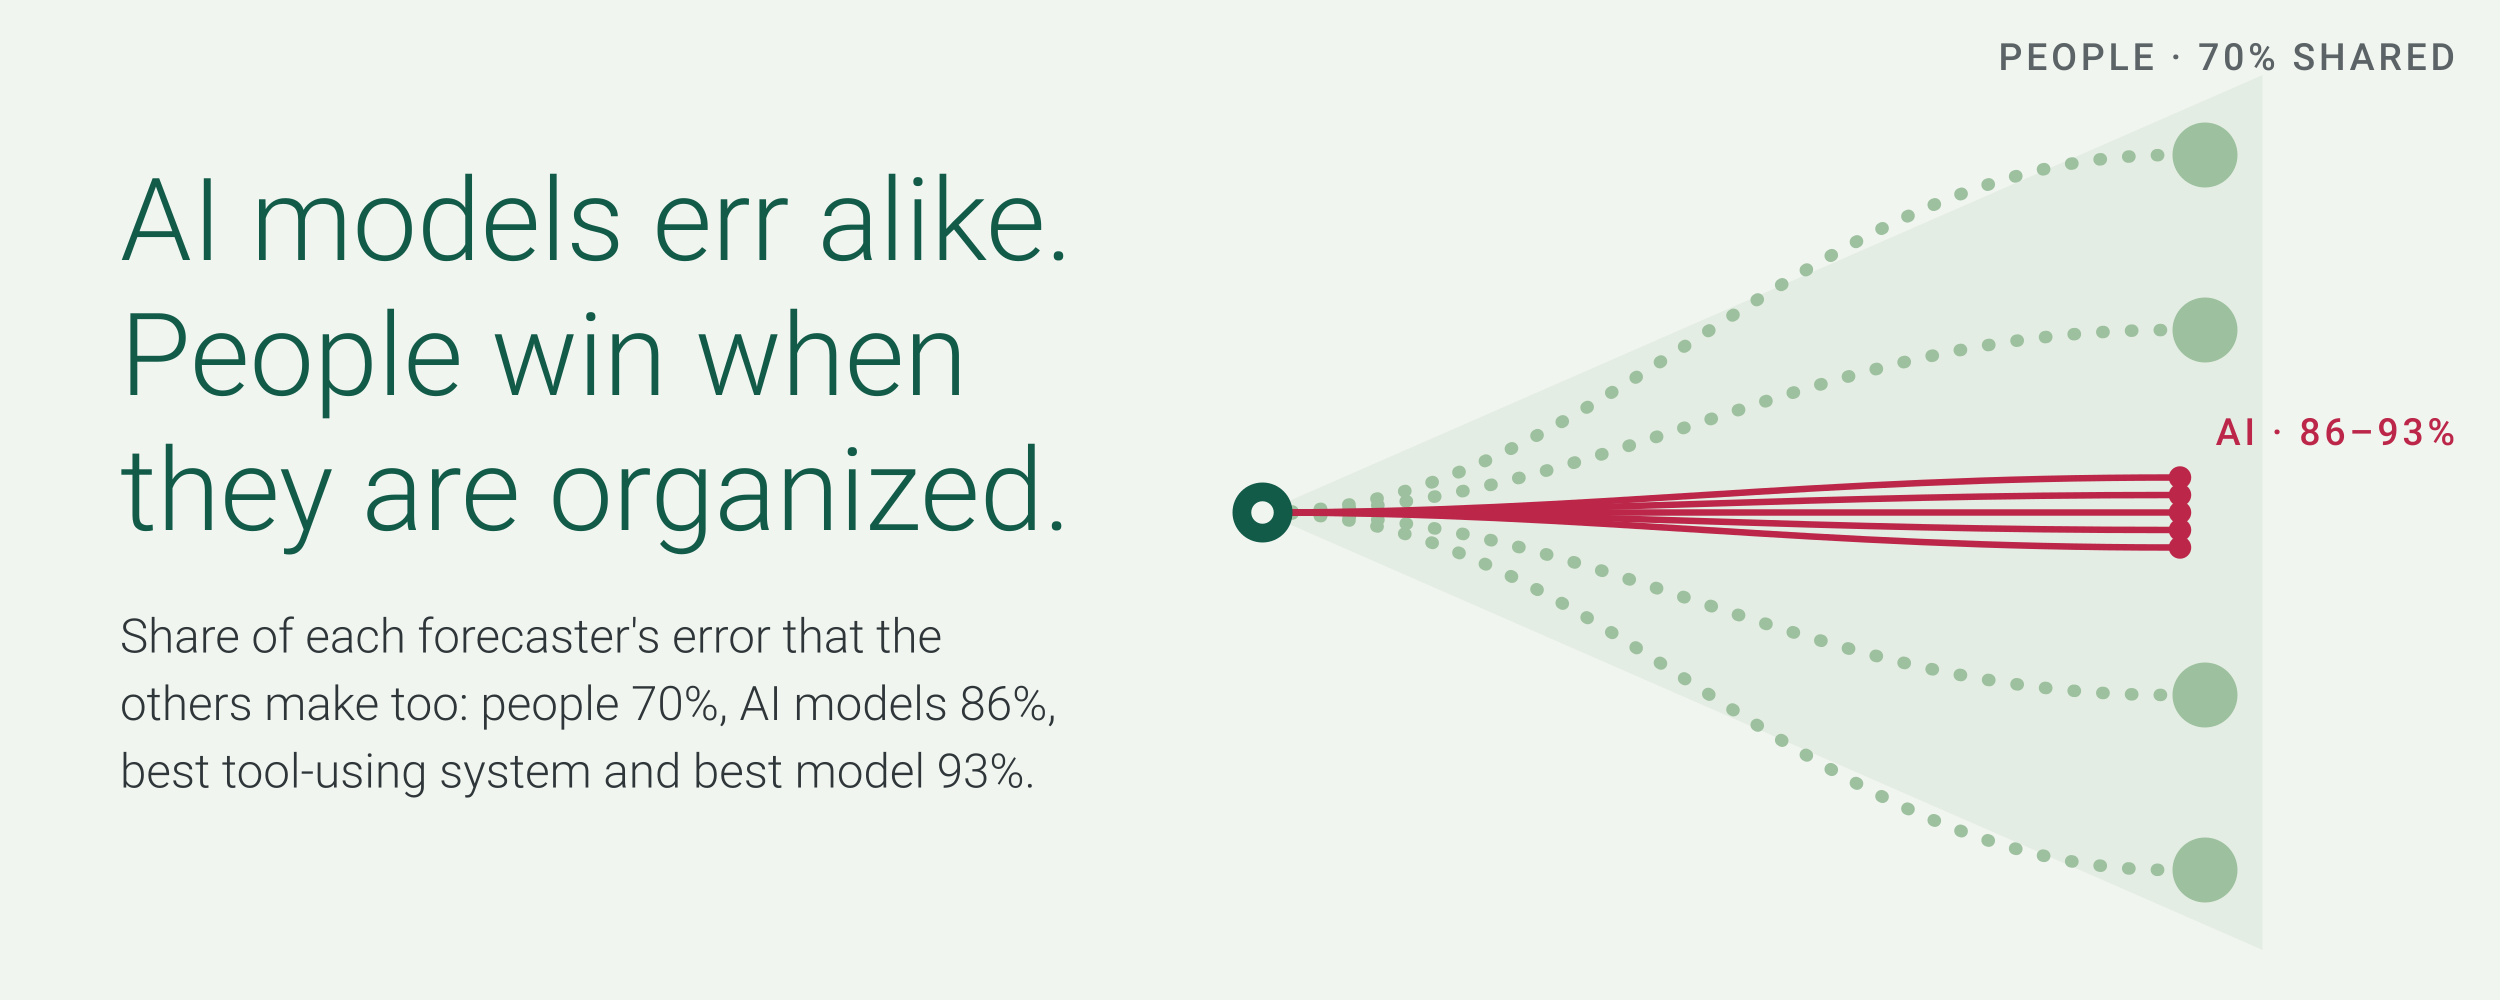
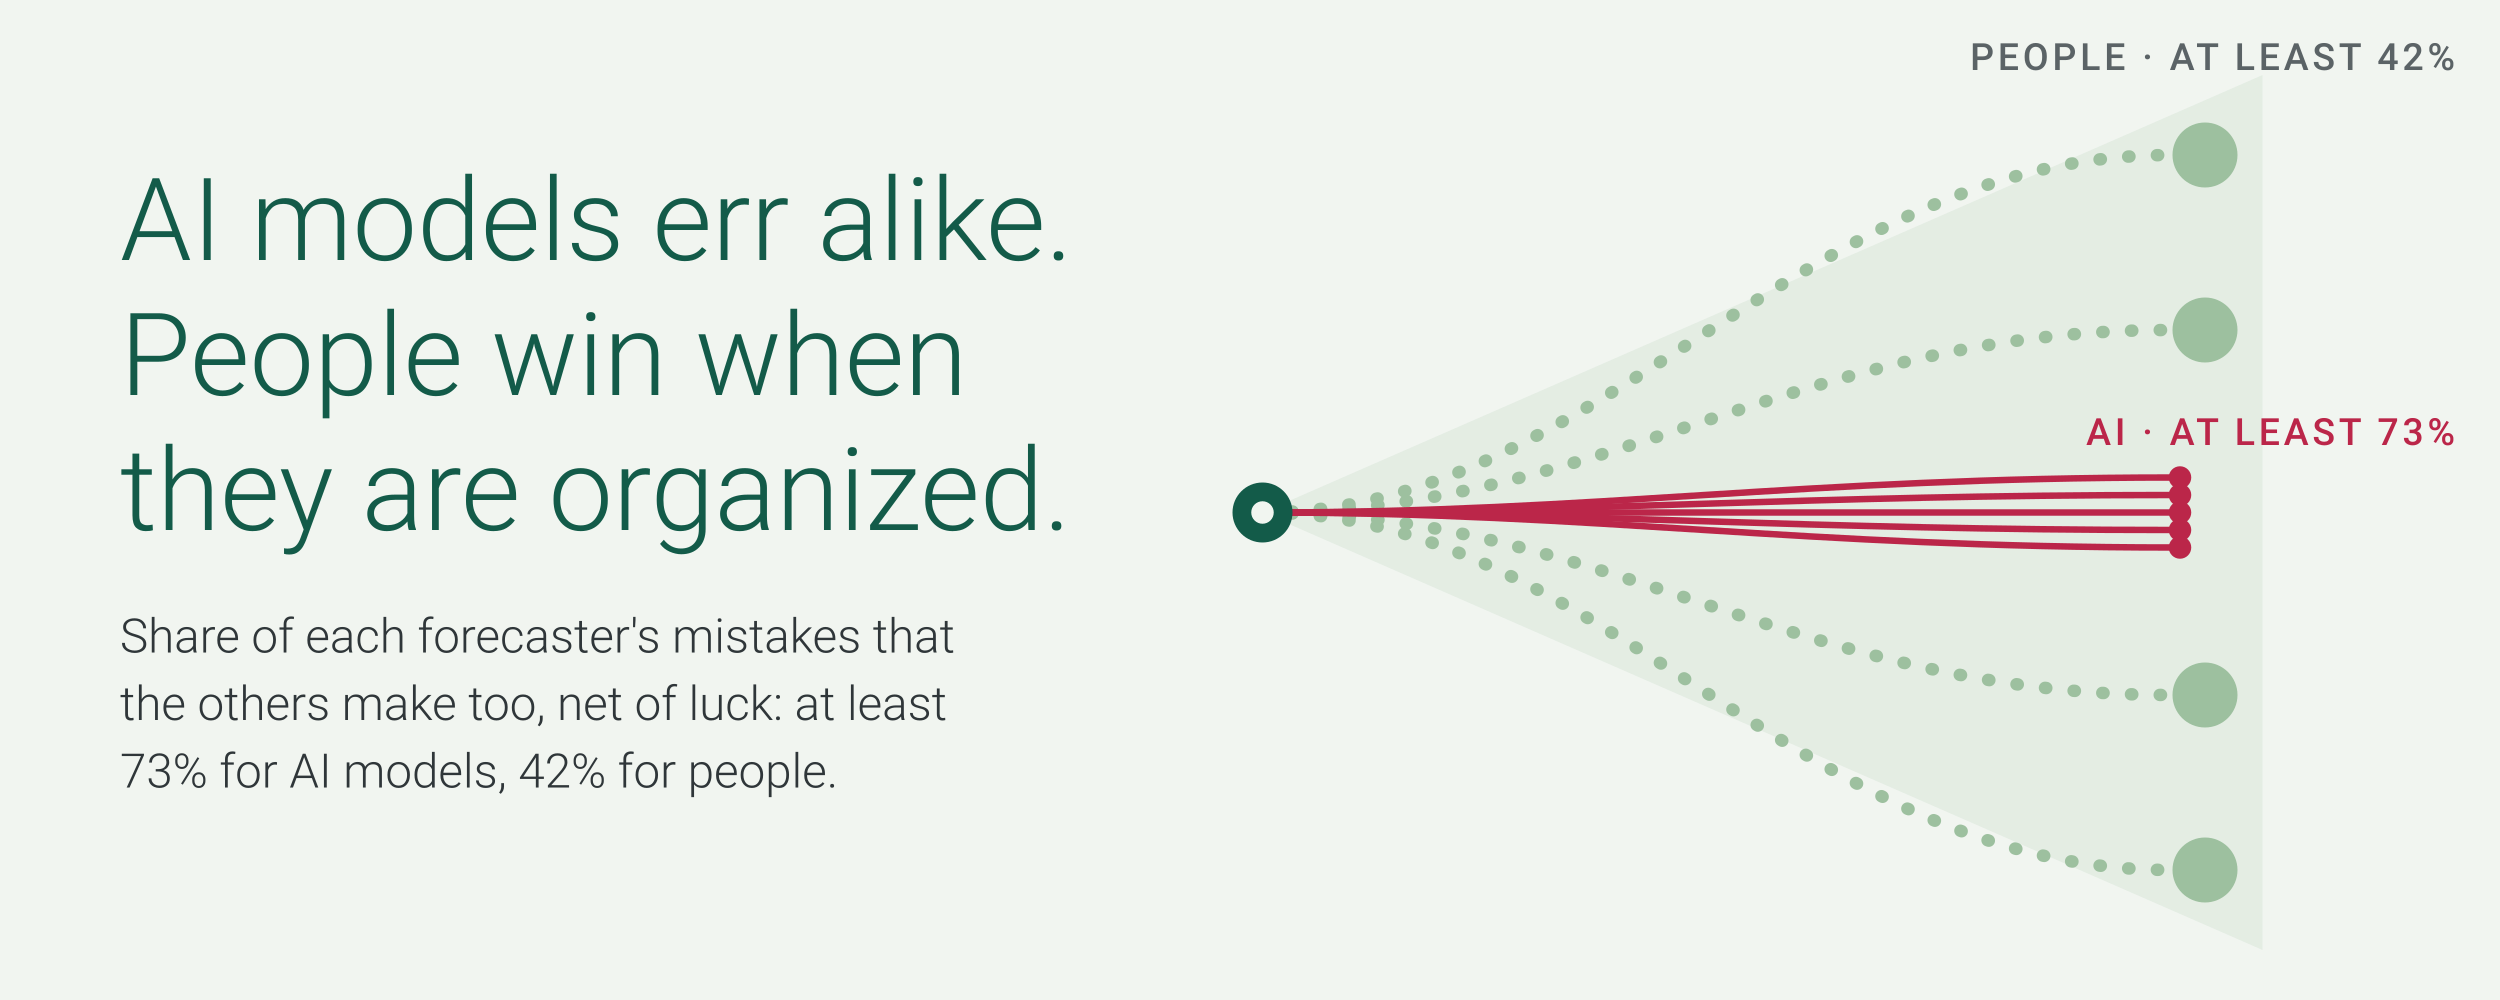
- <svg xmlns="http://www.w3.org/2000/svg" class="vis" viewBox="0 0 1000 400" role="img" aria-label="AI models err alike, people win when they are organized: members of the public share 70 percent of their forecast error, AI models 86 percent, and the best tool-using system shares 93 percent with the best plain model." font-family="Roboto, 'Segoe UI', 'Helvetica Neue', Arial, sans-serif">
+ <svg xmlns="http://www.w3.org/2000/svg" class="vis" viewBox="0 0 1000 400" role="img" aria-label="AI models err alike, people win when they are organized: net of luck, AI models share at least 73 percent of their forecast mistakes, members of the public at least 42 percent." font-family="Roboto, 'Segoe UI', 'Helvetica Neue', Arial, sans-serif">
  <rect width="1000" height="400" fill="#f1f5f0" />
  <text x="48" y="104" font-size="46" font-weight="300" fill="#135b49">AI models err alike.</text>
  <text x="48" y="158" font-size="46" font-weight="300" fill="#135b49">People win when</text>
  <text x="48" y="212" font-size="46" font-weight="300" fill="#135b49">they are organized.</text>
-   <text x="48" y="261" font-size="19" font-weight="300" fill="#2f3639">Share of each forecaster's error that the</text>
-   <text x="48" y="288" font-size="19" font-weight="300" fill="#2f3639">others make too: people 70%, AI models 86%,</text>
-   <text x="48" y="315" font-size="19" font-weight="300" fill="#2f3639">best tool-using system and best model 93%.</text>
+   <text x="48" y="261" font-size="19" font-weight="300" fill="#2f3639">Share of each forecaster's mistakes that</text>
+   <text x="48" y="288" font-size="19" font-weight="300" fill="#2f3639">the others make too, net of luck: at least</text>
+   <text x="48" y="315" font-size="19" font-weight="300" fill="#2f3639">73% for AI models, 42% for people.</text>
  <polygon points="505,205 905,30 905,380" fill="#9dc09f" opacity="0.16" />
  <g fill="none" stroke="#9dc09f" stroke-width="5" stroke-linecap="round" stroke-dasharray="0.5 11">
    <path d="M505,205 C640,205 720,62 868,62" />
    <path d="M505,205 C640,205 720,132 868,132" />
    <path d="M505,205 C640,205 720,278 868,278" />
    <path d="M505,205 C640,205 720,348 868,348" />
  </g>
  <g fill="#9dc09f">
    <circle cx="882" cy="62" r="13" />
    <circle cx="882" cy="132" r="13" />
    <circle cx="882" cy="278" r="13" />
    <circle cx="882" cy="348" r="13" />
  </g>
  <g fill="none" stroke="#bb2649" stroke-width="2.6" stroke-linecap="round">
    <path d="M505,205 C640,205 720,191 870,191" />
    <path d="M505,205 C640,205 720,198 870,198" />
    <path d="M505,205 C640,205 720,205 870,205" />
    <path d="M505,205 C640,205 720,212 870,212" />
    <path d="M505,205 C640,205 720,219 870,219" />
  </g>
  <g fill="#bb2649">
    <circle cx="872" cy="191" r="4.5" />
    <circle cx="872" cy="198" r="4.5" />
    <circle cx="872" cy="205" r="4.5" />
    <circle cx="872" cy="212" r="4.5" />
    <circle cx="872" cy="219" r="4.5" />
  </g>
  <circle cx="505" cy="205" r="12" fill="#135b49" />
  <circle cx="505" cy="205" r="4.5" fill="#f1f5f0" />
-   <text x="982" y="28" font-size="15" font-weight="500" fill="#5b6366" letter-spacing="1.5" text-anchor="end">PEOPLE · 70% SHARED</text>
-   <text x="982" y="178" font-size="15" font-weight="500" fill="#bb2649" letter-spacing="1.5" text-anchor="end">AI · 86–93%</text>
+   <text x="982" y="28" font-size="15" font-weight="500" fill="#5b6366" letter-spacing="1.5" text-anchor="end">PEOPLE · AT LEAST 42%</text>
+   <text x="982" y="178" font-size="15" font-weight="500" fill="#bb2649" letter-spacing="1.5" text-anchor="end">AI · AT LEAST 73%</text>
</svg>
